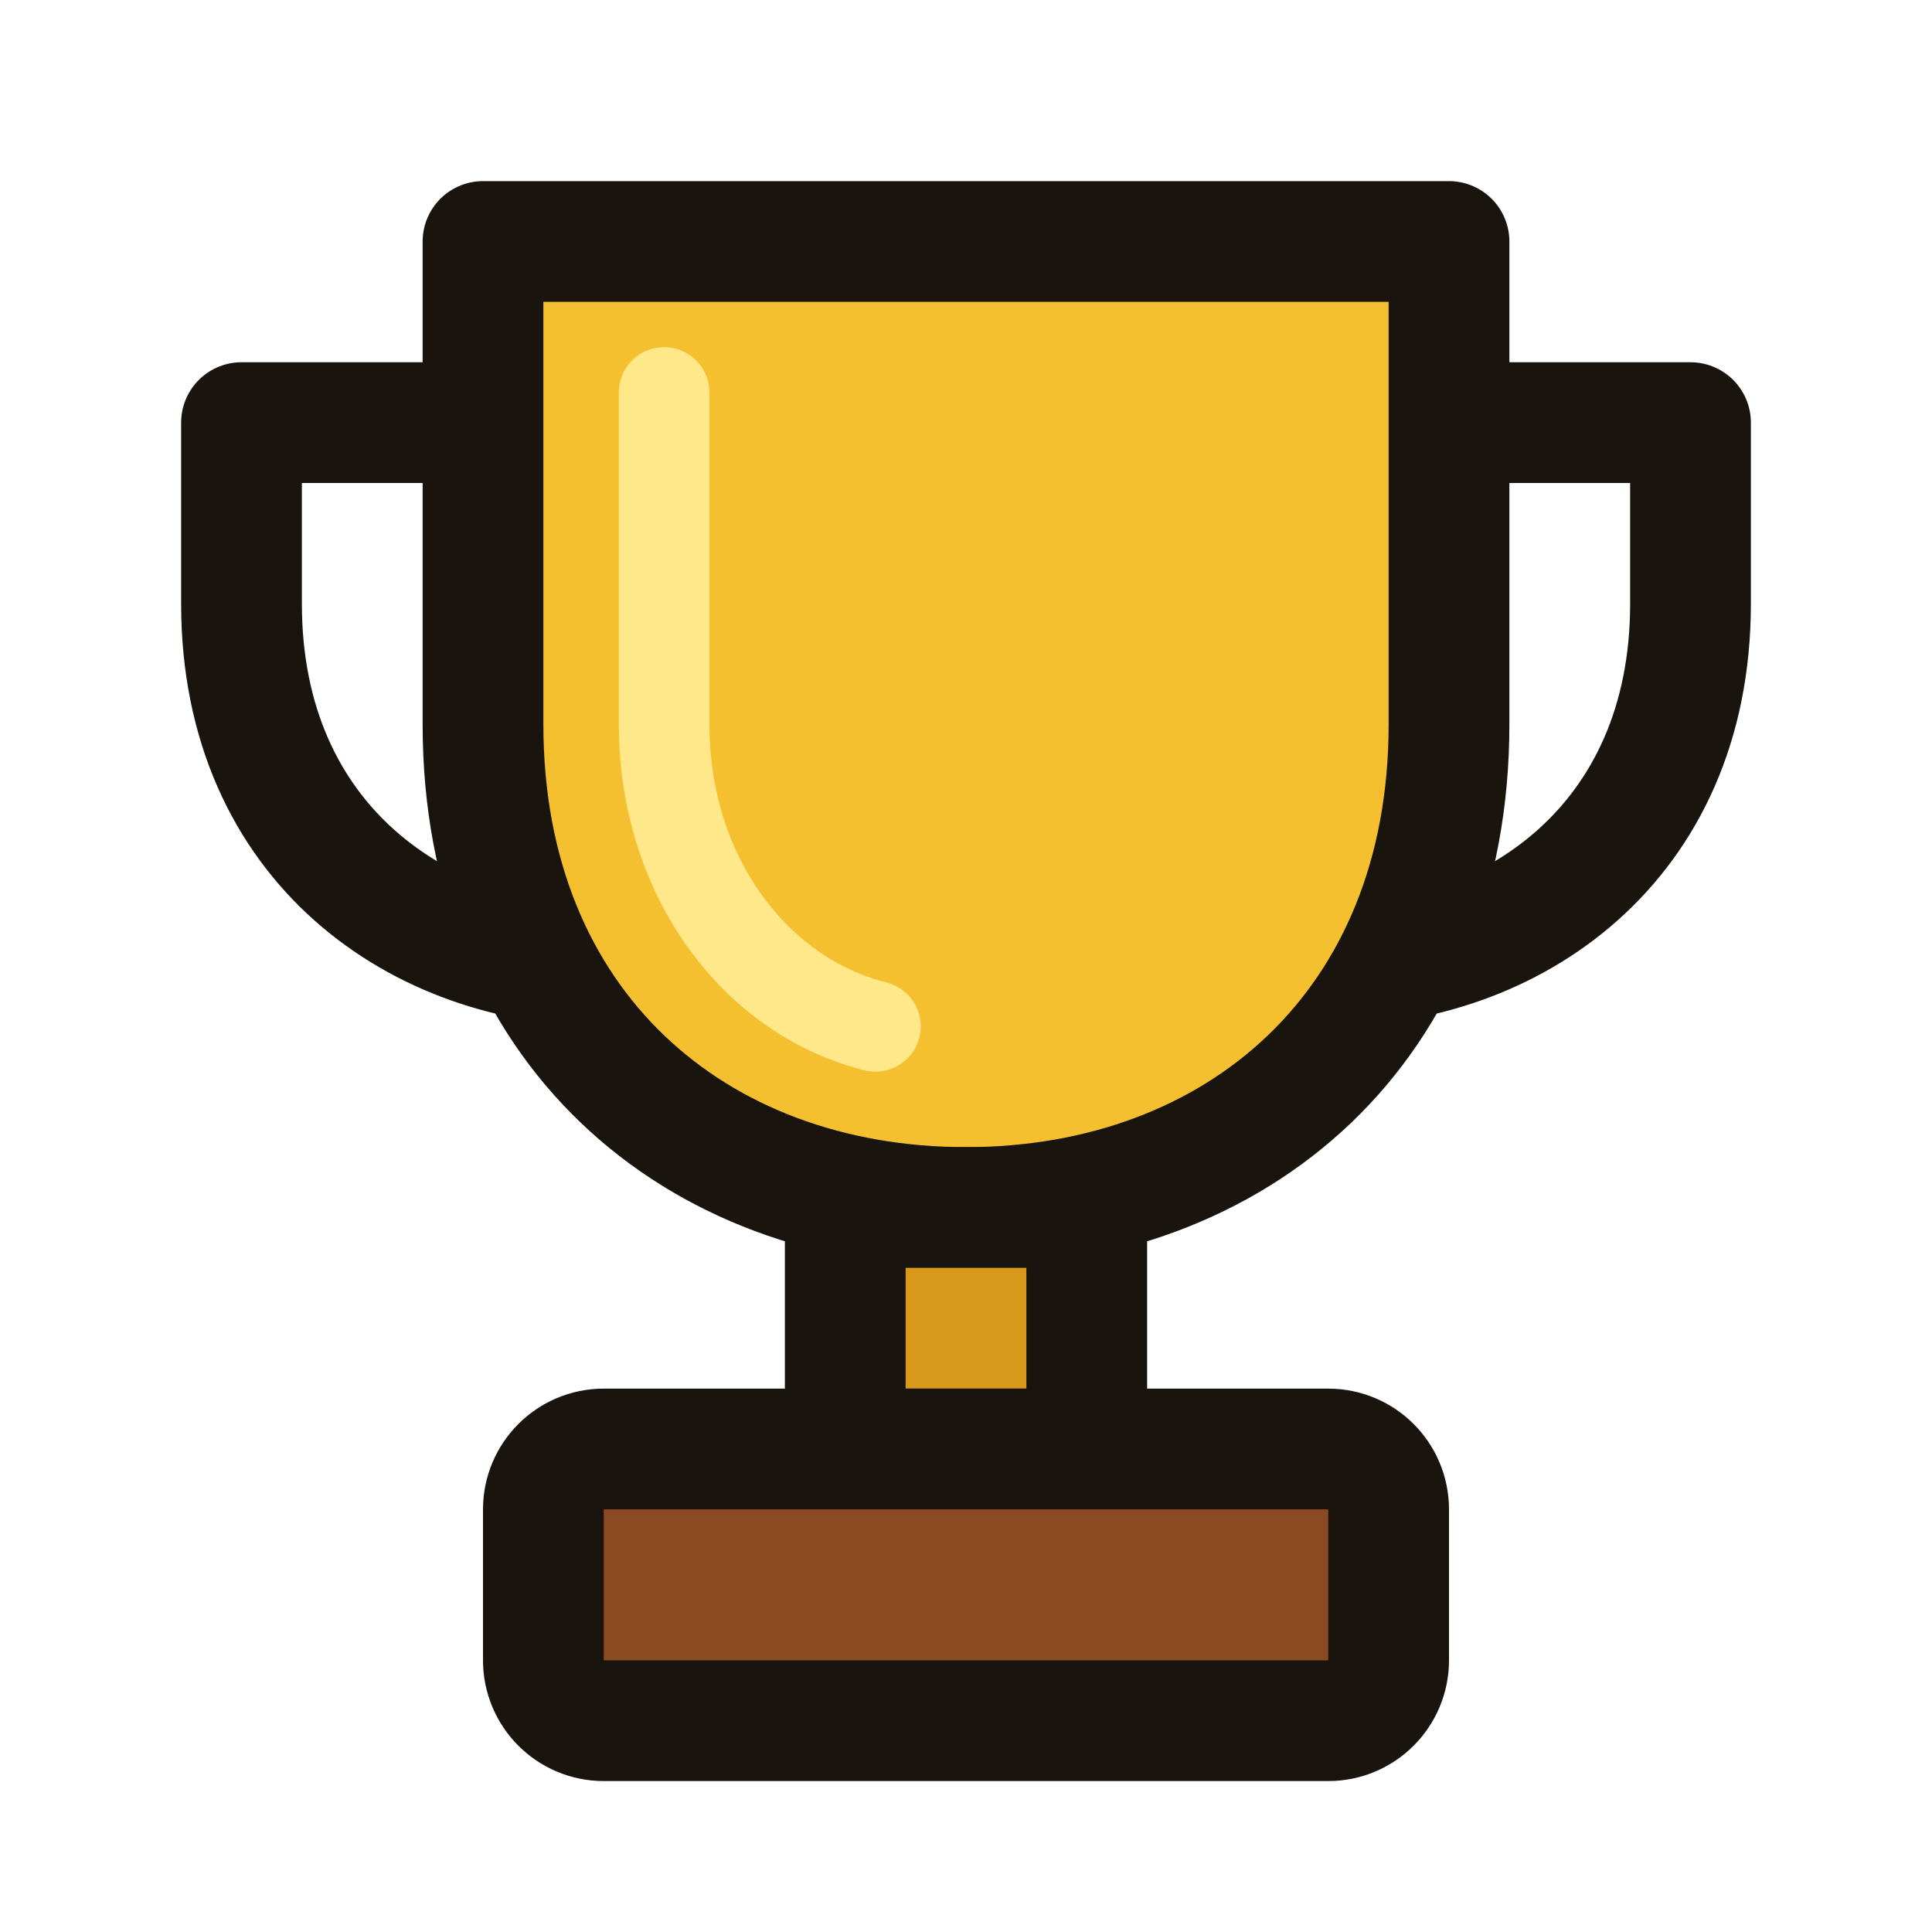
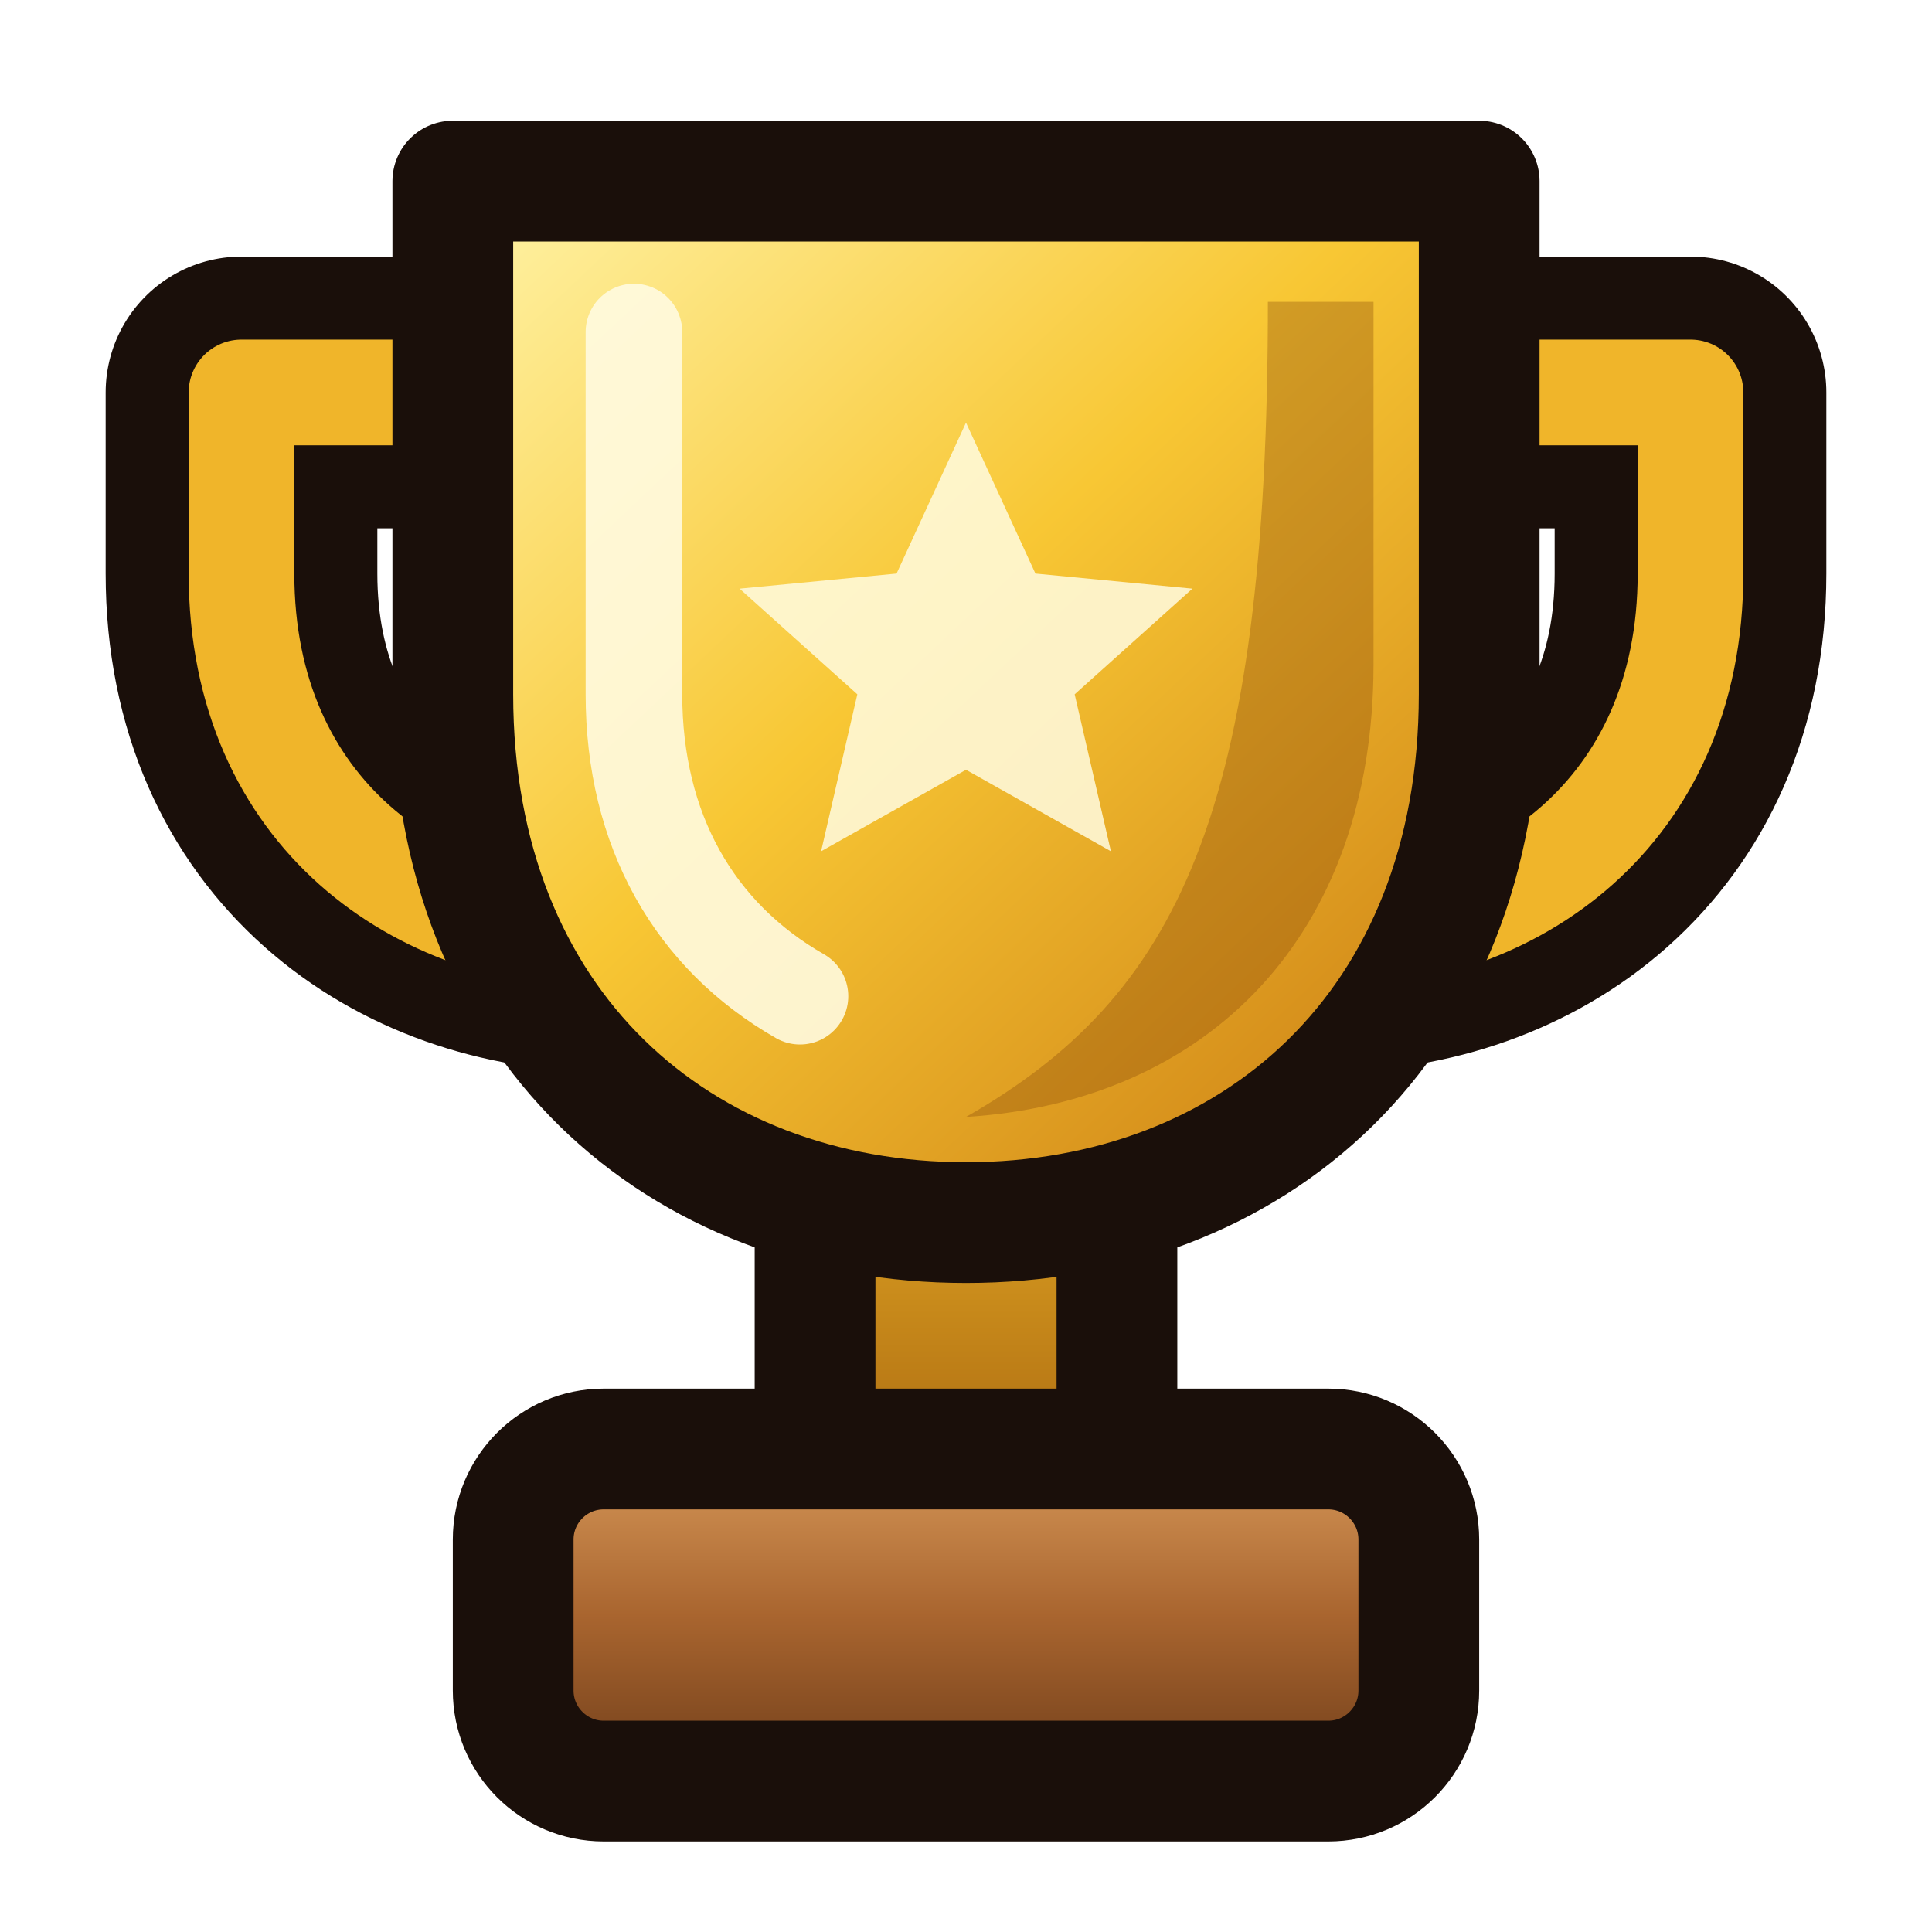
<svg xmlns="http://www.w3.org/2000/svg" width="64" height="64" viewBox="0 0 64 64">
-   <path d="M18 14H8V20C8 28 14 32 20 32M46 14H56V20C56 28 50 32 44 32" fill="none" stroke="#1A140F" stroke-width="4" stroke-linecap="round" stroke-linejoin="round" />
-   <path d="M16 8H48V24C48 34 41 40 32 40C23 40 16 34 16 24Z" fill="#F5C030" stroke="#1A140F" stroke-width="4" stroke-linejoin="round" />
-   <path d="M22 13V24C22 29 25 33 29 34" fill="none" stroke="#FFE88A" stroke-width="3" stroke-linecap="round" />
-   <path d="M28 40H36V48H28Z" fill="#D99A1C" stroke="#1A140F" stroke-width="4" stroke-linejoin="round" />
-   <rect x="18" y="48" width="28" height="9" rx="2" fill="#8A4A22" stroke="#1A140F" stroke-width="4" />
+   <defs>
+     <linearGradient id="cup" gradientUnits="userSpaceOnUse" x1="16" y1="6" x2="48" y2="40">
+       <stop offset="0" stop-color="#fff3a6" />
+       <stop offset="0.45" stop-color="#f8c734" />
+       <stop offset="1" stop-color="#c97a12" />
+     </linearGradient>
+     <linearGradient id="stem" gradientUnits="userSpaceOnUse" x1="0" y1="38" x2="0" y2="50">
+       <stop offset="0" stop-color="#e0a524" />
+       <stop offset="1" stop-color="#a8660f" />
+     </linearGradient>
+     <linearGradient id="plinth" gradientUnits="userSpaceOnUse" x1="0" y1="47" x2="0" y2="60">
+       <stop offset="0" stop-color="#e0a362" />
+       <stop offset="0.5" stop-color="#a9652f" />
+       <stop offset="1" stop-color="#643616" />
+     </linearGradient>
+   </defs>
+   <path d="M17 13H8V19C8 27 14 31 20 31M47 13H56V19C56 27 50 31 44 31" fill="none" stroke="#1a0f0a" stroke-width="9" stroke-linecap="round" stroke-linejoin="round" />
+   <path d="M17 13H8V19C8 27 14 31 20 31M47 13H56V19C56 27 50 31 44 31" fill="none" stroke="#f0b52a" stroke-width="3.5" stroke-linecap="round" stroke-linejoin="round" />
+   <path d="M27 38H37V49H27Z" fill="url(#stem)" stroke="#1a0f0a" stroke-width="4" stroke-linejoin="round" />
+   <path d="M15 6H49V23C49 34 41.5 40.5 32 40.5C22.5 40.5 15 34 15 23Z" fill="url(#cup)" stroke="#1a0f0a" stroke-width="4" stroke-linejoin="round" />
+   <path d="M45.5 22C45.5 31 40 36.5 32 37C39 33 42 27 42 10H45.5Z" fill="#8a4a08" opacity="0.35" />
+   <path d="M21 11V23C21 27.5 23 31 26.5 33" fill="none" stroke="#fffbe0" stroke-width="3.2" stroke-linecap="round" opacity="0.9" />
+   <path d="M32 14L34.3 19L39.5 19.5L35.6 23L36.8 28.2L32 25.5L27.2 28.2L28.4 23L24.5 19.5L29.7 19Z" fill="#fffbe0" opacity="0.85" />
+   <rect x="17" y="48" width="30" height="11" rx="3" fill="url(#plinth)" stroke="#1a0f0a" stroke-width="4" stroke-linejoin="round" />
</svg>
